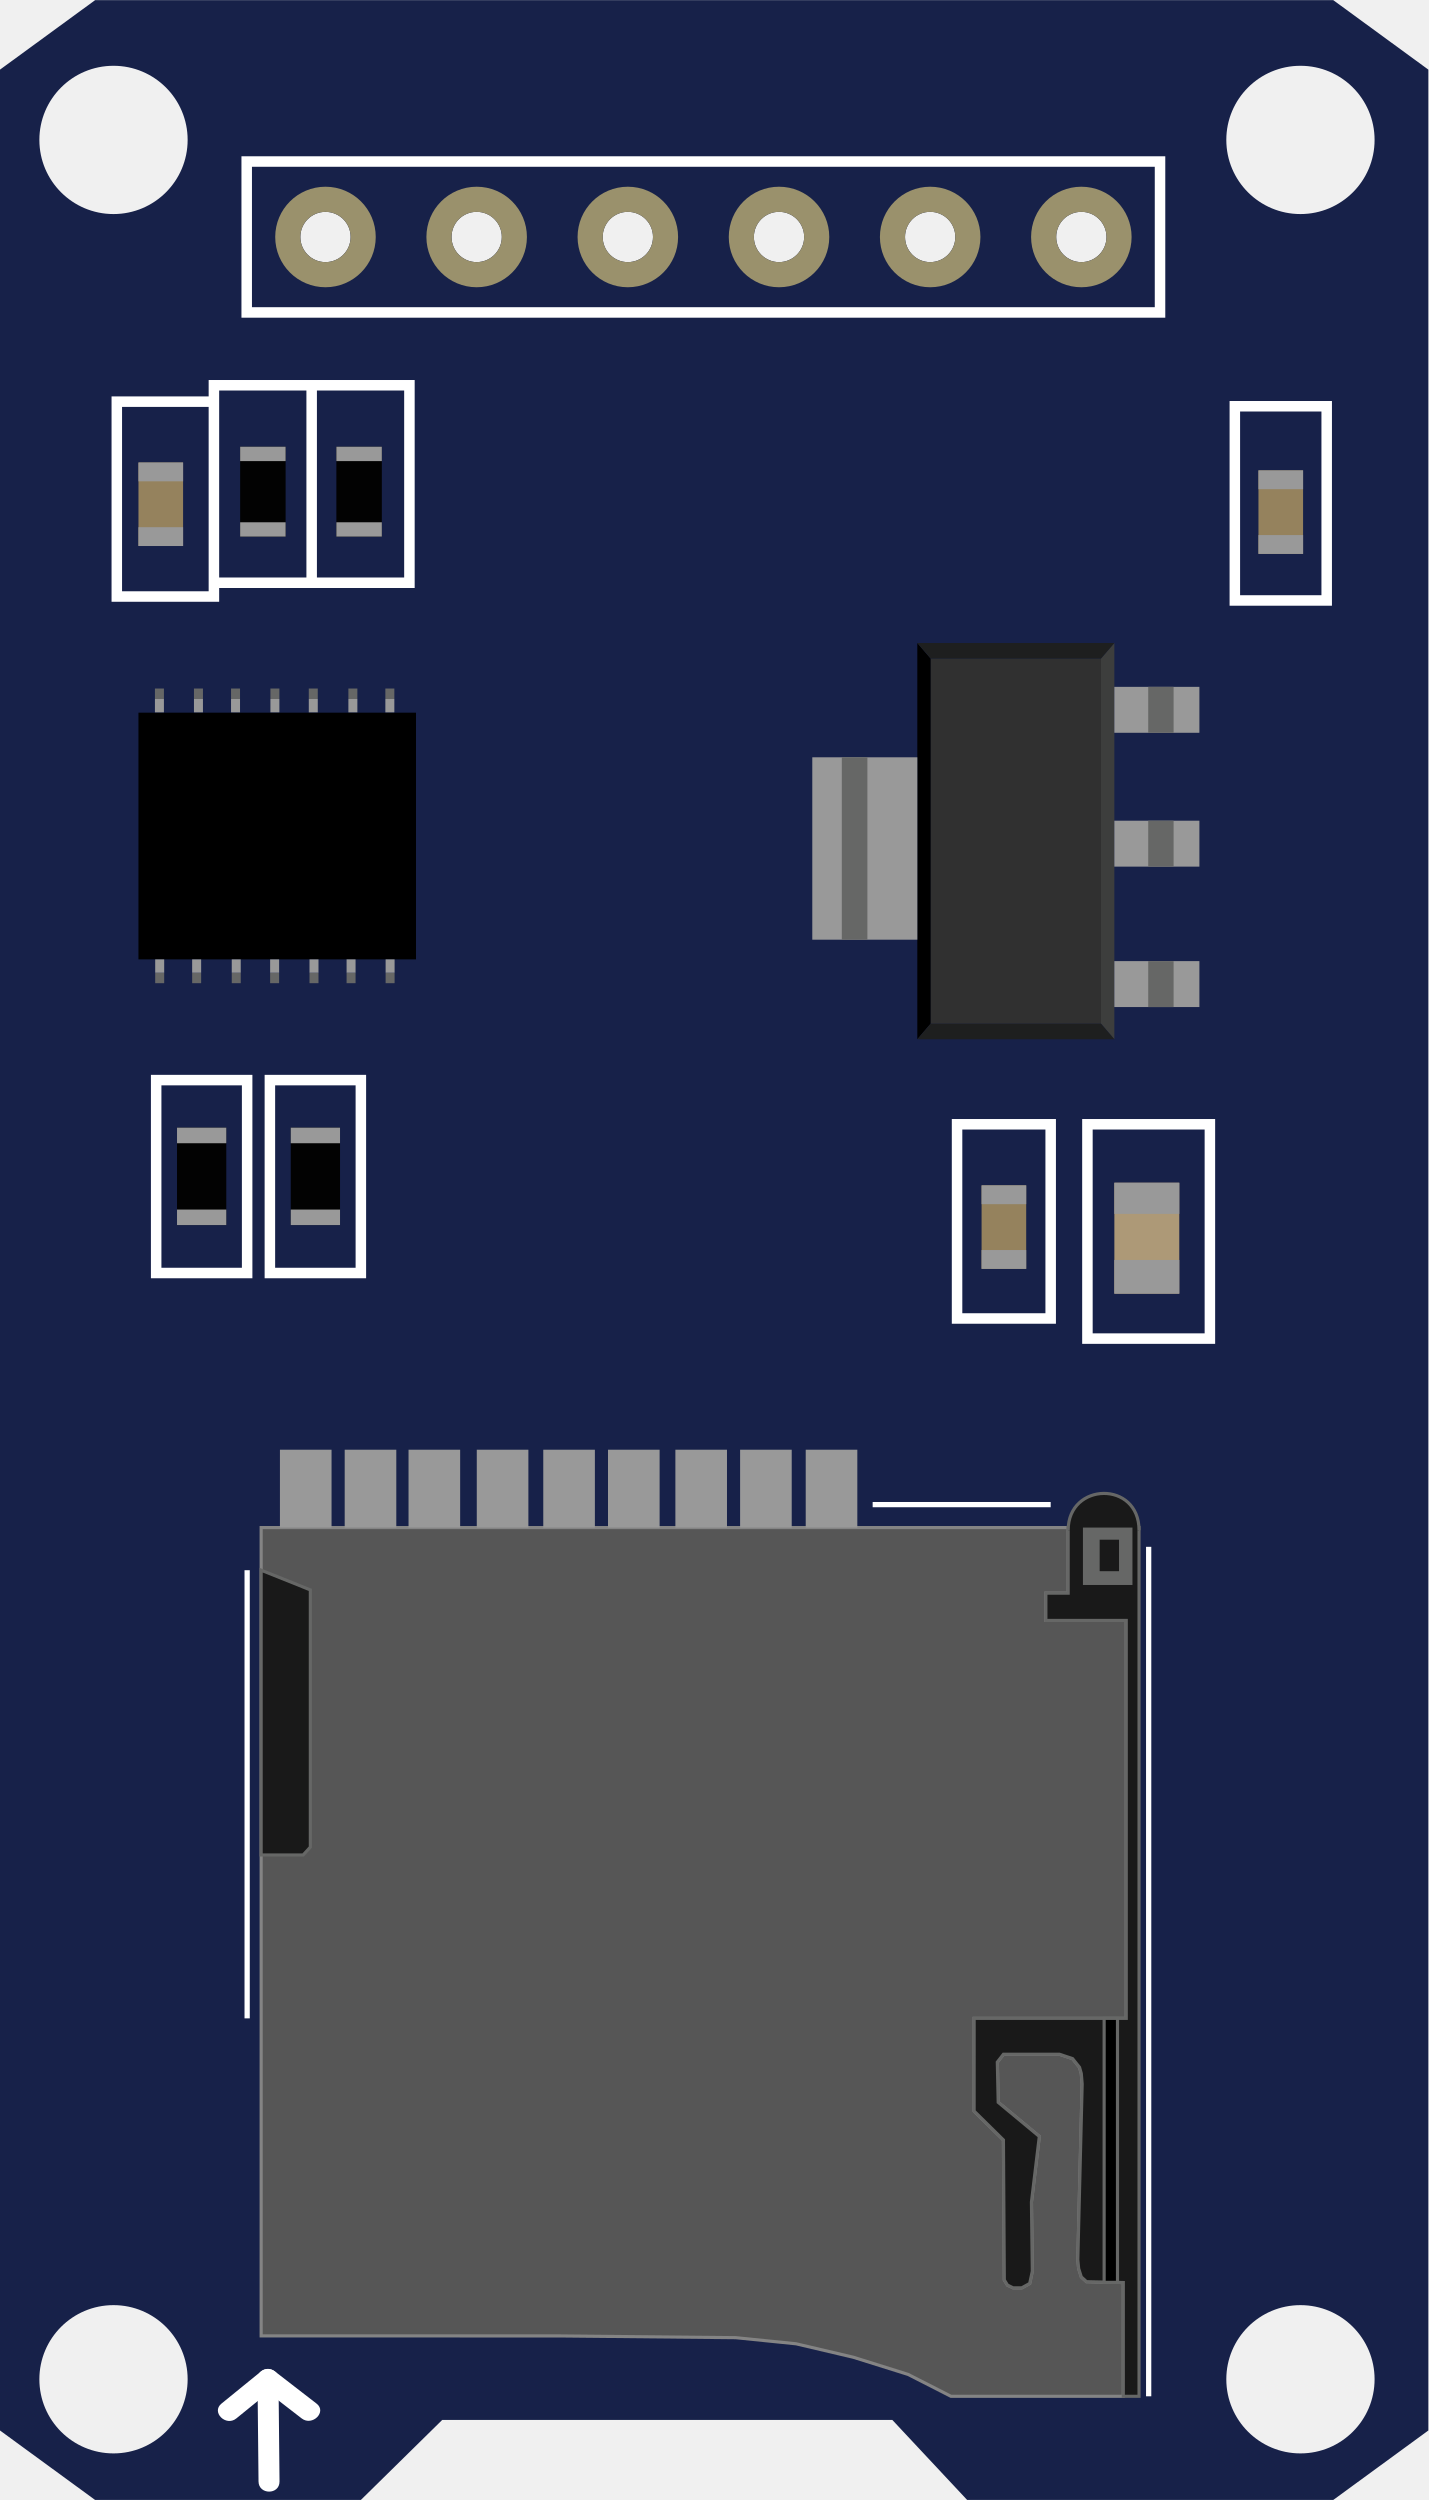
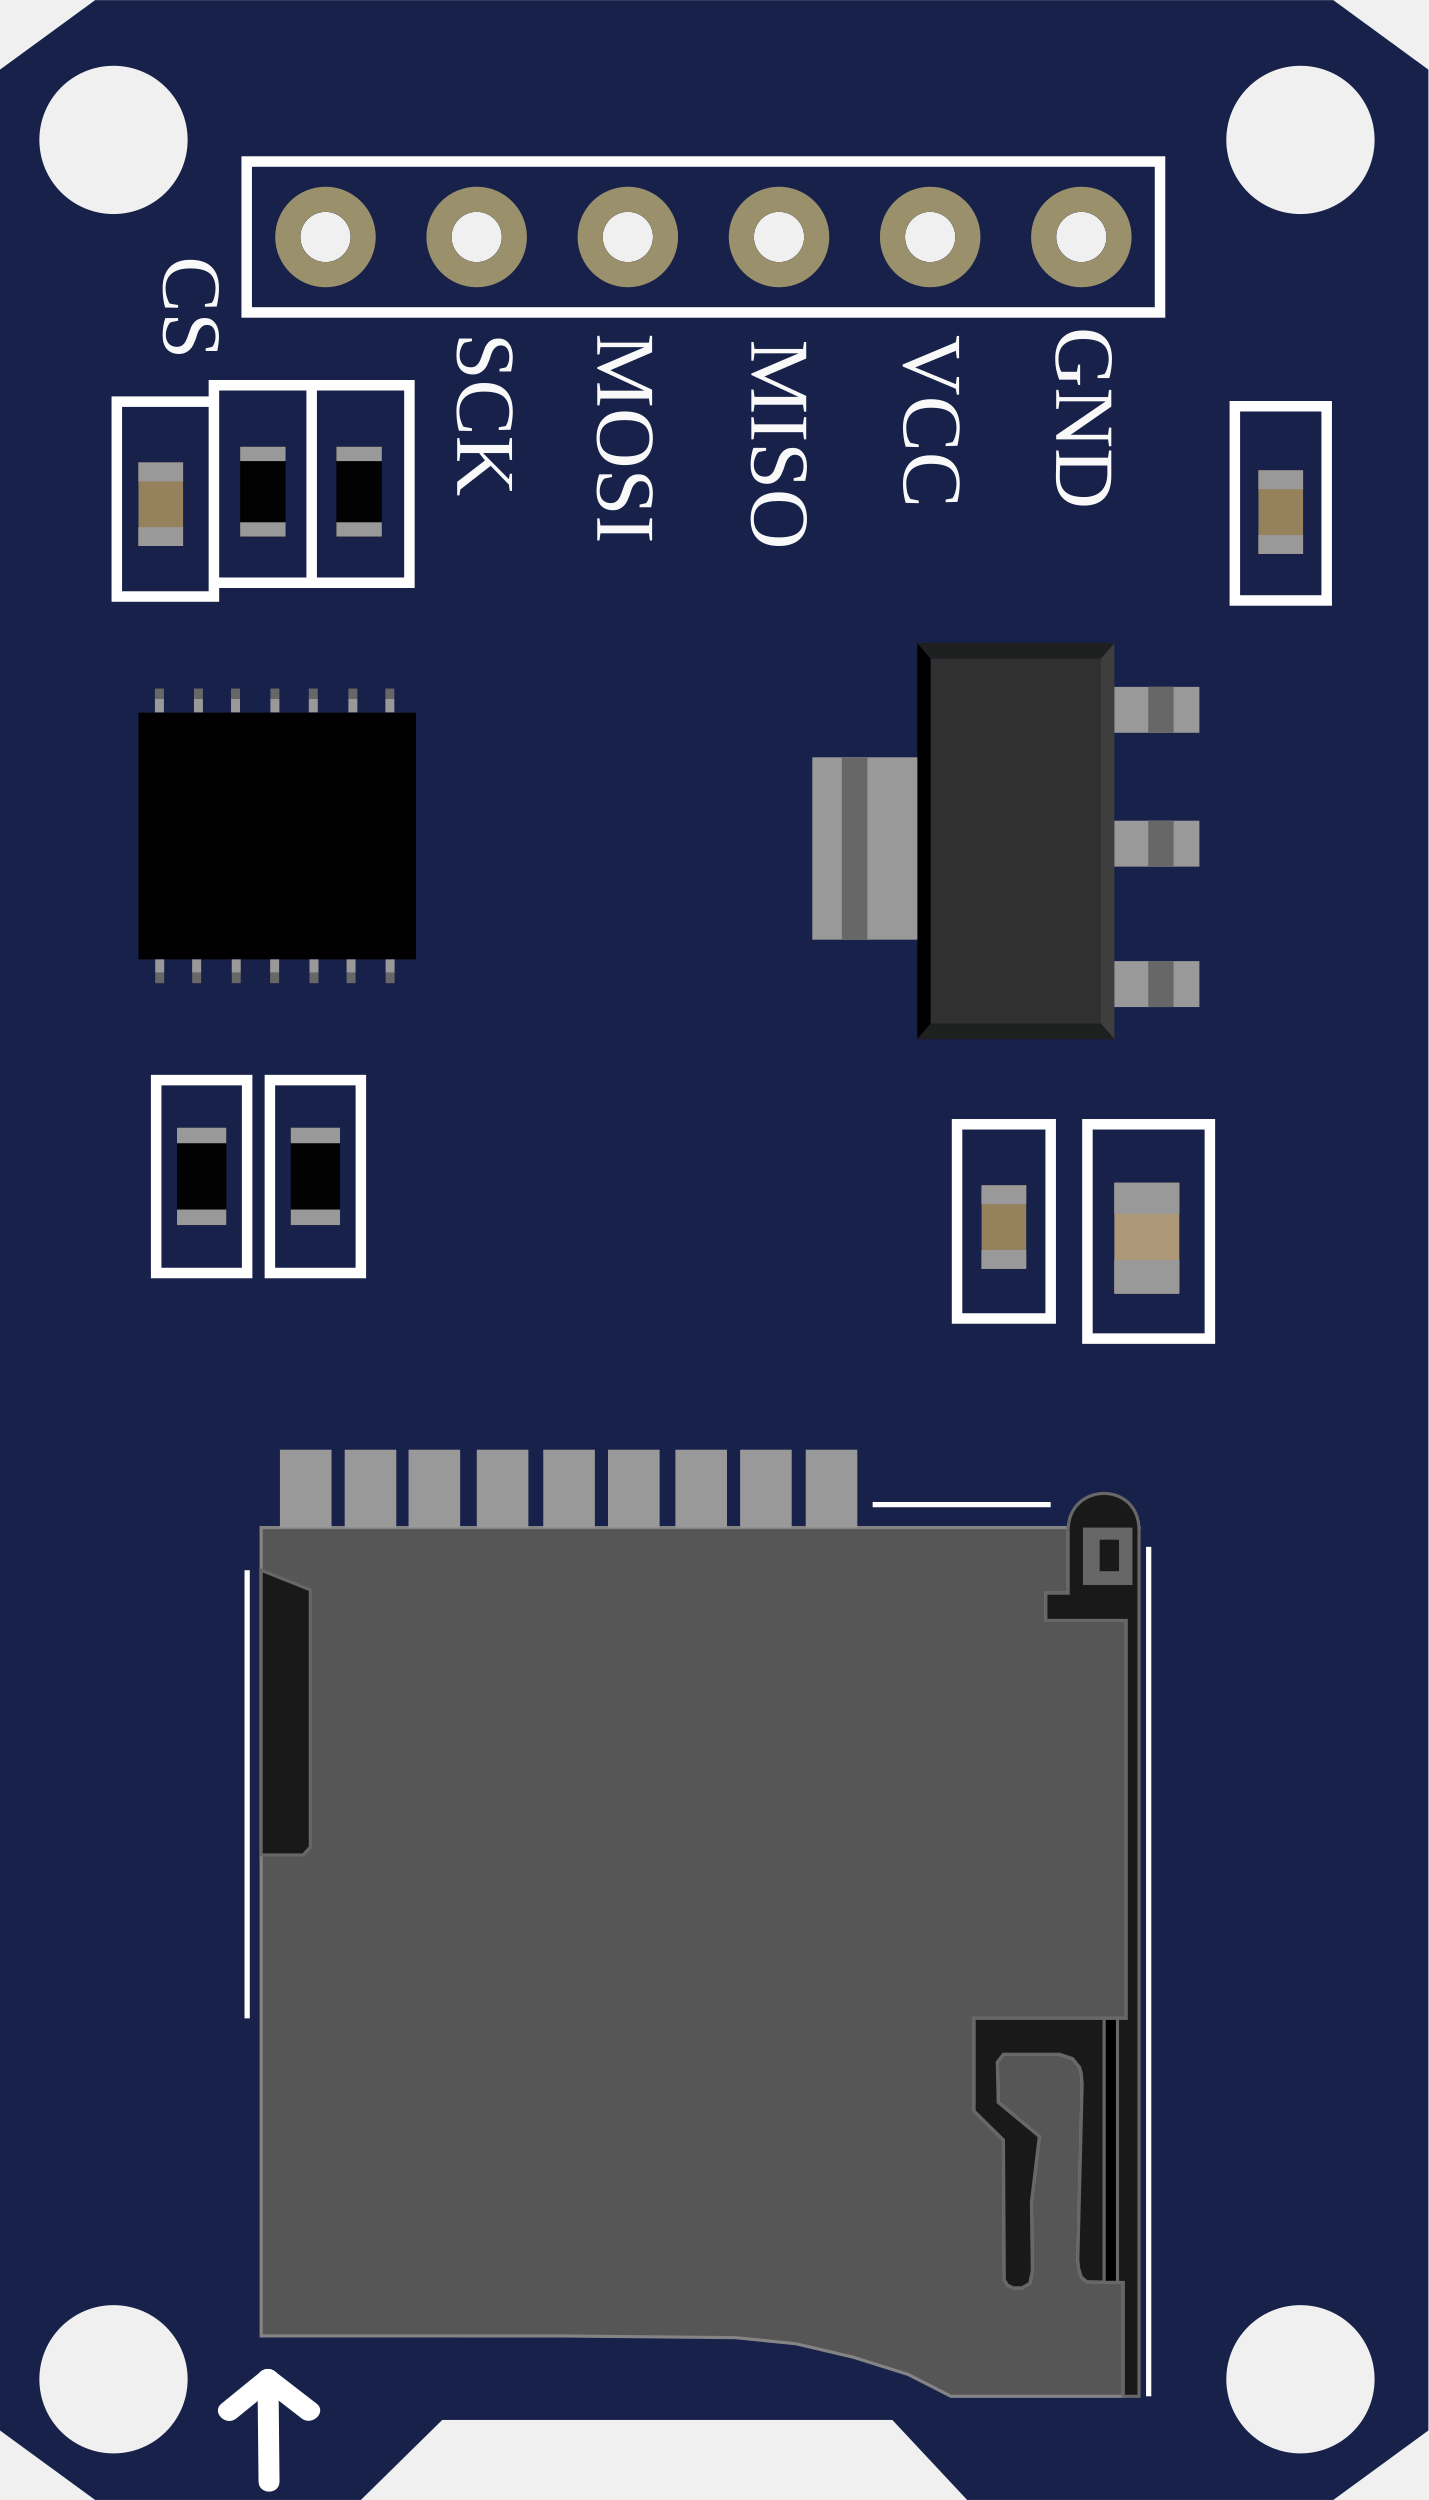
- <svg xmlns="http://www.w3.org/2000/svg" xml:space="preserve" version="1.1" id="Layer_2" baseProfile="basic" x="0px" gorn="0" y="0px" viewBox="0 0 68.03 119.06" width="0.945in" height="1.654in">
+ <svg xmlns="http://www.w3.org/2000/svg" xml:space="preserve" version="1.1" id="Layer_2" x="0px" gorn="0" y="0px" viewBox="0 0 68.03 119.06" width="0.945in" height="1.654in">
+   <defs id="defs560">
+     <rect x="30.642" y="26.886" width="7.018" height="6.128" id="rect1049" />
+     <rect x="65.634" y="22.339" width="10.774" height="11.268" id="rect1039" />
+     <rect x="33.212" y="25.403" width="10.478" height="1.977" id="rect767" />
+     <rect x="30.642" y="26.886" width="11.664" height="6.227" id="rect1049-6" />
+     <rect x="30.642" y="26.886" width="15.717" height="6.03" id="rect1049-6-2" />
+     <rect x="30.642" y="26.886" width="17.002" height="6.326" id="rect1049-6-2-5" />
+   </defs>
  <g id="breadboard">
-     <path d="M4.53,0.002L0,3.311v112.443l4.529,3.309h12.658l3.875-3.811H42.5l3.563,3.811H63.5l4.53-3.309V3.311l-4.529-3.309H4.53z M5.406,116.846c-1.95,0-3.531-1.58-3.531-3.531c0-1.949,1.581-3.531,3.531-3.531s3.531,1.582,3.531,3.531C8.938,115.266,7.356,116.846,5.406,116.846z M5.406,10.19c-1.95,0-3.531-1.581-3.531-3.531s1.581-3.531,3.531-3.531s3.531,1.581,3.531,3.531S7.356,10.19,5.406,10.19z M15.502,12.479c-0.661,0-1.197-0.536-1.197-1.197s0.536-1.197,1.197-1.197S16.7,10.62,16.7,11.281S16.164,12.479,15.502,12.479z M22.703,12.479c-0.662,0-1.198-0.536-1.198-1.198s0.536-1.198,1.198-1.198S23.9,10.62,23.9,11.281S23.364,12.479,22.703,12.479z M29.903,12.479c-0.662,0-1.198-0.536-1.198-1.198s0.536-1.198,1.198-1.198s1.198,0.536,1.198,1.198S30.564,12.479,29.903,12.479z M37.104,12.479c-0.661,0-1.198-0.536-1.198-1.198s0.537-1.198,1.198-1.198c0.66,0,1.197,0.536,1.197,1.198S37.764,12.479,37.104,12.479z M44.303,12.479c-0.662,0-1.198-0.536-1.198-1.198s0.536-1.198,1.198-1.198c0.661,0,1.197,0.536,1.197,1.198S44.964,12.479,44.303,12.479z M51.503,12.479c-0.661,0-1.198-0.536-1.198-1.198s0.537-1.198,1.198-1.198c0.66,0,1.197,0.536,1.197,1.198S52.163,12.479,51.503,12.479z M61.938,116.846c-1.95,0-3.531-1.58-3.531-3.531c0-1.949,1.581-3.531,3.531-3.531s3.531,1.582,3.531,3.531C65.469,115.266,63.888,116.846,61.938,116.846z M65.469,6.659c0,1.95-1.581,3.531-3.531,3.531s-3.531-1.581-3.531-3.531s1.581-3.531,3.531-3.531S65.469,4.708,65.469,6.659z" fill="#172149" />
+     <path d="M4.53,0.002L0,3.311v112.443l4.529,3.309h12.658l3.875-3.811H42.5l3.563,3.811H63.5l4.53-3.309V3.311l-4.529-3.309H4.53z M5.406,116.846c-1.95,0-3.531-1.58-3.531-3.531c0-1.949,1.581-3.531,3.531-3.531s3.531,1.582,3.531,3.531C8.938,115.266,7.356,116.846,5.406,116.846z M5.406,10.19c-1.95,0-3.531-1.581-3.531-3.531s1.581-3.531,3.531-3.531s3.531,1.581,3.531,3.531S7.356,10.19,5.406,10.19z M15.502,12.479c-0.661,0-1.197-0.536-1.197-1.197s0.536-1.197,1.197-1.197S16.7,10.62,16.7,11.281S16.164,12.479,15.502,12.479z M22.703,12.479c-0.662,0-1.198-0.536-1.198-1.198s0.536-1.198,1.198-1.198S23.9,10.62,23.9,11.281S23.364,12.479,22.703,12.479z M29.903,12.479c-0.662,0-1.198-0.536-1.198-1.198s0.536-1.198,1.198-1.198s1.198,0.536,1.198,1.198S30.564,12.479,29.903,12.479z M37.104,12.479c-0.661,0-1.198-0.536-1.198-1.198s0.537-1.198,1.198-1.198c0.66,0,1.197,0.536,1.197,1.198S37.764,12.479,37.104,12.479z M44.303,12.479c-0.662,0-1.198-0.536-1.198-1.198s0.536-1.198,1.198-1.198c0.661,0,1.197,0.536,1.197,1.198S44.964,12.479,44.303,12.479z M51.503,12.479c-0.661,0-1.198-0.536-1.198-1.198s0.537-1.198,1.198-1.198c0.66,0,1.197,0.536,1.197,1.198S52.163,12.479,51.503,12.479z M61.938,116.846c-1.95,0-3.531-1.58-3.531-3.531c0-1.949,1.581-3.531,3.531-3.531s3.531,1.582,3.531,3.531C65.469,115.266,63.888,116.846,61.938,116.846z M65.469,6.659c0,1.95-1.581,3.531-3.531,3.531s-3.531-1.581-3.531-3.531s1.581-3.531,3.531-3.531S65.469,4.708,65.469,6.659z" fill="#172149" id="path284" />
    <g id="silkscreen" gorn="0.2">
-       <rect stroke-width="0.5" x="45.583" y="53.542" stroke-miterlimit="10" stroke="#FFFFFF" width="4.459" fill="none" height="9.25" />
-       <rect stroke-width="0.5" x="51.792" y="53.542" stroke-miterlimit="10" stroke="#FFFFFF" width="5.833" fill="none" height="10.208" />
-       <rect stroke-width="0.5" x="58.813" y="19.344" stroke-miterlimit="10" stroke="#FFFFFF" width="4.375" fill="none" height="9.25" />
-       <path stroke-width="0.5" d="M10.188,18.344h4.656H19.5v9.406h-4.656h-4.656V18.344z M14.844,27.75v-9.406 M10.188,19.125H5.563v9.281h4.625V27.75" stroke-miterlimit="10" stroke="#FFFFFF" fill="none" />
-       <rect stroke-width="0.5" x="12.854" y="51.438" stroke-miterlimit="10" stroke="#FFFFFF" width="4.333" fill="none" height="9.188" />
-       <rect stroke-width="0.5" x="7.438" y="51.438" stroke-miterlimit="10" stroke="#FFFFFF" width="4.333" fill="none" height="9.188" />
-       <rect stroke-width="0.5" x="11.75" y="7.688" stroke-miterlimit="10" stroke="#FFFFFF" width="43.5" fill="none" height="7.188" />
-       <g>
-         <line stroke-width="0.25" stroke-miterlimit="10" y1="114.126" stroke="#FFFFFF" y2="73.667" x1="54.709" fill="none" x2="54.709" />
-         <line stroke-width="0.25" stroke-miterlimit="10" y1="74.781" stroke="#FFFFFF" y2="96.126" x1="11.771" fill="none" x2="11.771" />
-         <line stroke-width="0.25" stroke-miterlimit="10" y1="71.657" stroke="#FFFFFF" y2="71.657" x1="41.563" fill="none" x2="50.042" />
-       </g>
-       <g>
-         <g>
-           <path d="M11.255,115.181c0.621-0.505,1.242-1.01,1.862-1.515c-0.236,0-0.471,0-0.707,0c0.653,0.505,1.307,1.01,1.96,1.515c0.503,0.389,1.217-0.313,0.707-0.707c-0.653-0.505-1.307-1.01-1.96-1.515c-0.233-0.181-0.474-0.189-0.707,0c-0.621,0.505-1.242,1.01-1.862,1.515C10.047,114.881,10.759,115.584,11.255,115.181L11.255,115.181z" fill="#FFFFFF" />
-           <path d="M12.264,113.313c0.016,1.623,0.033,3.246,0.049,4.869c0.006,0.645,1.006,0.646,1,0c-0.016-1.623-0.033-3.246-0.049-4.869C13.257,112.668,12.257,112.667,12.264,113.313L12.264,113.313z" fill="#FFFFFF" />
-         </g>
-       </g>
-     </g>
-     <g>
-       <g>
-         <rect x="44.308" y="31.358" width="8.15" fill="#303030" height="17.395" />
-         <polygon points="53.074,49.465 53.074,49.492 52.439,48.752 52.439,31.358 53.074,30.619 " fill="#3D3E3D" />
-         <polygon points="44.324,48.752 43.69,49.494 43.69,48.752 43.69,31.358 43.69,30.619 44.324,31.358 44.324,31.358 " />
-         <polygon points="43.69,49.494 43.69,49.494 44.324,48.752 52.439,48.752 53.074,49.494 " fill="#1E1F1F" />
-         <polygon points="44.324,31.358 43.69,30.619 53.074,30.619 52.439,31.358 44.324,31.358 " fill="#1E1F1F" />
-       </g>
-       <g>
-         <rect x="53.074" y="32.708" width="4.051" fill="#999999" height="2.188" />
-         <rect x="54.688" y="32.708" width="1.208" fill="#666766" height="2.188" />
-       </g>
-       <g>
-         <rect x="38.688" y="36.063" width="5.003" fill="#999999" height="8.688" />
-         <rect x="40.094" y="36.063" width="1.219" fill="#666766" height="8.688" />
-       </g>
-       <g>
-         <rect x="53.074" y="39.083" width="4.051" fill="#999999" height="2.188" />
-         <rect x="54.688" y="39.083" width="1.208" fill="#666766" height="2.188" />
-       </g>
-       <g>
-         <rect x="53.074" y="45.771" width="4.051" fill="#999999" height="2.188" />
-         <rect x="54.688" y="45.771" width="1.208" fill="#666766" height="2.188" />
-       </g>
-     </g>
-     <g>
-       <rect x="59.938" y="22.398" width="2.125" fill="#95825D" height="3.977" />
-       <rect x="59.938" y="22.398" width="2.125" fill="#999999" height="0.896" />
-       <rect x="59.938" y="25.479" width="2.126" fill="#999999" height="0.896" />
-     </g>
-     <g>
-       <rect x="46.751" y="56.451" width="2.125" fill="#95825D" height="3.977" />
-       <rect x="46.751" y="56.451" width="2.125" fill="#999999" height="0.896" />
-       <rect x="46.75" y="59.532" width="2.126" fill="#999999" height="0.896" />
-     </g>
-     <g>
-       <rect x="6.595" y="22.023" width="2.125" fill="#95825D" height="3.977" />
-       <rect x="6.595" y="22.023" width="2.125" fill="#999999" height="0.896" />
-       <rect x="6.594" y="25.104" width="2.126" fill="#999999" height="0.896" />
-     </g>
-     <g>
-       <rect x="11.438" y="21.271" width="2.165" fill="#020202" height="4.281" />
-       <rect x="11.438" y="24.87" width="2.165" fill="#999999" height="0.682" />
-       <rect x="11.438" y="21.271" width="2.165" fill="#999999" height="0.685" />
-     </g>
-     <g>
-       <rect x="16.021" y="21.271" width="2.165" fill="#020202" height="4.281" />
-       <rect x="16.021" y="24.87" width="2.165" fill="#999999" height="0.682" />
-       <rect x="16.021" y="21.271" width="2.165" fill="#999999" height="0.685" />
-     </g>
-     <g>
-       <rect x="13.848" y="53.703" width="2.347" fill="#020202" height="4.642" />
-       <rect x="13.848" y="57.604" width="2.347" fill="#999999" height="0.739" />
-       <rect x="13.848" y="53.703" width="2.347" fill="#999999" height="0.742" />
-     </g>
-     <g>
-       <rect x="8.431" y="53.703" width="2.347" fill="#020202" height="4.642" />
-       <rect x="8.431" y="57.604" width="2.347" fill="#999999" height="0.739" />
-       <rect x="8.431" y="53.703" width="2.347" fill="#999999" height="0.742" />
-     </g>
-     <g>
-       <rect x="53.075" y="56.326" width="3.092" fill="#AD9977" height="5.284" />
-       <rect x="53.075" y="56.326" width="3.092" fill="#999999" height="1.484" />
-       <rect x="53.074" y="60.004" width="3.093" fill="#999999" height="1.605" />
-     </g>
-     <g>
-       <rect x="6.594" y="33.938" width="13.219" height="11.75" />
-       <g>
-         <g>
-           <rect x="18.354" y="32.788" width="0.428" fill="#666766" height="0.499" />
-           <rect x="18.354" y="33.287" width="0.428" fill="#999999" height="0.635" />
-         </g>
-         <g>
-           <rect x="16.593" y="32.788" width="0.428" fill="#666766" height="0.499" />
-           <rect x="16.593" y="33.287" width="0.428" fill="#999999" height="0.635" />
-         </g>
-         <g>
-           <rect x="14.707" y="32.788" width="0.428" fill="#666766" height="0.499" />
-           <rect x="14.707" y="33.287" width="0.428" fill="#999999" height="0.635" />
-         </g>
-         <g>
-           <rect x="12.879" y="32.788" width="0.428" fill="#666766" height="0.499" />
-           <rect x="12.879" y="33.287" width="0.428" fill="#999999" height="0.635" />
-         </g>
-         <g>
-           <rect x="11.004" y="32.788" width="0.428" fill="#666766" height="0.499" />
-           <rect x="11.004" y="33.287" width="0.428" fill="#999999" height="0.635" />
-         </g>
-         <g>
-           <rect x="9.238" y="32.788" width="0.428" fill="#666766" height="0.499" />
-           <rect x="9.238" y="33.287" width="0.428" fill="#999999" height="0.635" />
-         </g>
-         <g>
-           <rect x="7.379" y="32.788" width="0.428" fill="#666766" height="0.499" />
-           <rect x="7.379" y="33.287" width="0.428" fill="#999999" height="0.635" />
-         </g>
-       </g>
-       <g>
-         <g>
-           <rect x="7.392" y="46.323" width="0.428" fill="#666766" height="0.499" />
-           <rect x="7.392" y="45.688" width="0.428" fill="#999999" height="0.635" />
-         </g>
-         <g>
-           <rect x="9.152" y="46.323" width="0.428" fill="#666766" height="0.499" />
-           <rect x="9.152" y="45.688" width="0.428" fill="#999999" height="0.635" />
-         </g>
-         <g>
-           <rect x="11.038" y="46.323" width="0.428" fill="#666766" height="0.499" />
-           <rect x="11.038" y="45.688" width="0.428" fill="#999999" height="0.635" />
-         </g>
-         <g>
-           <rect x="12.866" y="46.323" width="0.428" fill="#666766" height="0.499" />
-           <rect x="12.866" y="45.688" width="0.428" fill="#999999" height="0.635" />
-         </g>
-         <g>
-           <rect x="14.741" y="46.323" width="0.428" fill="#666766" height="0.499" />
-           <rect x="14.741" y="45.688" width="0.428" fill="#999999" height="0.635" />
-         </g>
-         <g>
-           <rect x="16.507" y="46.323" width="0.428" fill="#666766" height="0.499" />
-           <rect x="16.507" y="45.688" width="0.428" fill="#999999" height="0.635" />
-         </g>
-         <g>
-           <rect x="18.366" y="46.323" width="0.428" fill="#666766" height="0.499" />
-           <rect x="18.366" y="45.688" width="0.428" fill="#999999" height="0.635" />
-         </g>
-       </g>
-     </g>
-     <g>
-       <g>
-         <g>
-           <polygon stroke-width="0.15" stroke-miterlimit="10" stroke="#848484" points="12.438,72.75 50.875,72.75 50.875,75.875 49.813,75.875 49.813,77.172 53.641,77.172 53.641,96.126 46.397,96.126 46.396,100.542 47.792,101.917 47.834,108.584 47.984,108.828 48.25,108.959 48.667,108.959 49.042,108.751 49.102,108.471 49.167,108.167 49.125,104.876 49.5,101.751 47.542,100.126 47.5,98.209 47.792,97.834 50.459,97.834 51.084,98.042 51.417,98.459 51.5,98.751 51.542,99.251 51.334,107.626 51.375,108.042 51.5,108.438 51.75,108.667 53.501,108.708 53.501,114.126 45.292,114.126 43.25,113.084 40.641,112.266 37.917,111.626 35.042,111.334 26.667,111.251 12.438,111.25 " fill="#565656" />
-           <polygon stroke-width="0.15" stroke-miterlimit="10" stroke="#666766" points="50.875,72.75 50.875,75.875 49.813,75.875 49.813,77.172 53.641,77.172 53.641,96.126 46.397,96.126 46.396,100.542 47.792,101.917 47.834,108.584 47.984,108.828 48.25,108.959 48.667,108.959 49.042,108.751 49.102,108.471 49.167,108.167 49.125,104.876 49.5,101.751 47.542,100.126 47.5,98.209 47.792,97.834 50.459,97.834 51.084,98.042 51.417,98.459 51.5,98.751 51.542,99.251 51.334,107.626 51.375,108.042 51.5,108.438 51.75,108.667 53.501,108.708 53.501,114.126 54.25,114.126 54.25,72.75 " fill="#191919" />
-           <path stroke-width="0.15" d="M50.875,72.875c0-2.297,3.375-2.373,3.375,0" stroke-miterlimit="10" stroke="#666766" fill="#191919" />
-           <rect stroke-width="0.15" x="52.588" y="96.126" stroke-miterlimit="10" stroke="#666766" width="0.636" height="12.573" />
-           <path d="M51.578,72.75v2.734h2.359V72.75H51.578z M53.297,74.828h-0.922v-1.5h0.922V74.828z" fill="#666766" />
-         </g>
-         <polygon stroke-width="0.15" stroke-miterlimit="10" stroke="#666766" points="12.438,74.781 14.781,75.719 14.781,87.969 14.438,88.344 12.438,88.344 " fill="#191919" />
-       </g>
-       <g>
-         <rect x="22.708" y="69.042" width="2.458" fill="#999999" height="3.708" />
-         <rect x="25.875" y="69.042" width="2.458" fill="#999999" height="3.708" />
-         <rect x="28.958" y="69.042" width="2.458" fill="#999999" height="3.708" />
-         <rect x="32.167" y="69.042" width="2.458" fill="#999999" height="3.708" />
-         <rect x="35.25" y="69.042" width="2.458" fill="#999999" height="3.708" />
-         <rect x="38.375" y="69.042" width="2.458" fill="#999999" height="3.708" />
-         <rect x="13.333" y="69.042" width="2.458" fill="#999999" height="3.708" />
-         <rect x="16.417" y="69.042" width="2.458" fill="#999999" height="3.708" />
-         <rect x="19.458" y="69.042" width="2.458" fill="#999999" height="3.708" />
+       <rect stroke-width="0.5" x="45.583" y="53.542" stroke-miterlimit="10" stroke="#FFFFFF" width="4.459" fill="none" height="9.25" id="rect286" />
+       <rect stroke-width="0.5" x="51.792" y="53.542" stroke-miterlimit="10" stroke="#FFFFFF" width="5.833" fill="none" height="10.208" id="rect288" />
+       <rect stroke-width="0.5" x="58.813" y="19.344" stroke-miterlimit="10" stroke="#FFFFFF" width="4.375" fill="none" height="9.25" id="rect290" />
+       <path stroke-width="0.5" d="M10.188,18.344h4.656H19.5v9.406h-4.656h-4.656V18.344z M14.844,27.75v-9.406 M10.188,19.125H5.563v9.281h4.625V27.75" stroke-miterlimit="10" stroke="#FFFFFF" fill="none" id="path292" />
+       <rect stroke-width="0.5" x="12.854" y="51.438" stroke-miterlimit="10" stroke="#FFFFFF" width="4.333" fill="none" height="9.188" id="rect294" />
+       <rect stroke-width="0.5" x="7.438" y="51.438" stroke-miterlimit="10" stroke="#FFFFFF" width="4.333" fill="none" height="9.188" id="rect296" />
+       <rect stroke-width="0.5" x="11.75" y="7.688" stroke-miterlimit="10" stroke="#FFFFFF" width="43.5" fill="none" height="7.188" id="rect298" />
+       <g id="g306">
+         <line stroke-width="0.25" stroke-miterlimit="10" y1="114.126" stroke="#FFFFFF" y2="73.667" x1="54.709" fill="none" x2="54.709" id="line300" />
+         <line stroke-width="0.25" stroke-miterlimit="10" y1="74.781" stroke="#FFFFFF" y2="96.126" x1="11.771" fill="none" x2="11.771" id="line302" />
+         <line stroke-width="0.25" stroke-miterlimit="10" y1="71.657" stroke="#FFFFFF" y2="71.657" x1="41.563" fill="none" x2="50.042" id="line304" />
+       </g>
+       <g id="g314">
+         <g id="g312">
+           <path d="M11.255,115.181c0.621-0.505,1.242-1.01,1.862-1.515c-0.236,0-0.471,0-0.707,0c0.653,0.505,1.307,1.01,1.96,1.515c0.503,0.389,1.217-0.313,0.707-0.707c-0.653-0.505-1.307-1.01-1.96-1.515c-0.233-0.181-0.474-0.189-0.707,0c-0.621,0.505-1.242,1.01-1.862,1.515C10.047,114.881,10.759,115.584,11.255,115.181L11.255,115.181z" fill="#FFFFFF" id="path308" />
+           <path d="M12.264,113.313c0.016,1.623,0.033,3.246,0.049,4.869c0.006,0.645,1.006,0.646,1,0c-0.016-1.623-0.033-3.246-0.049-4.869C13.257,112.668,12.257,112.667,12.264,113.313L12.264,113.313z" fill="#FFFFFF" id="path310" />
+         </g>
+       </g>
+     </g>
+     <g id="g353">
+       <g id="g327">
+         <rect x="44.308" y="31.358" width="8.15" fill="#303030" height="17.395" id="rect317" />
+         <polygon points="53.074,49.465 53.074,49.492 52.439,48.752 52.439,31.358 53.074,30.619 " fill="#3D3E3D" id="polygon319" />
+         <polygon points="44.324,48.752 43.69,49.494 43.69,48.752 43.69,31.358 43.69,30.619 44.324,31.358 44.324,31.358 " id="polygon321" />
+         <polygon points="43.69,49.494 43.69,49.494 44.324,48.752 52.439,48.752 53.074,49.494 " fill="#1E1F1F" id="polygon323" />
+         <polygon points="44.324,31.358 43.69,30.619 53.074,30.619 52.439,31.358 44.324,31.358 " fill="#1E1F1F" id="polygon325" />
+       </g>
+       <g id="g333">
+         <rect x="53.074" y="32.708" width="4.051" fill="#999999" height="2.188" id="rect329" />
+         <rect x="54.688" y="32.708" width="1.208" fill="#666766" height="2.188" id="rect331" />
+       </g>
+       <g id="g339">
+         <rect x="38.688" y="36.063" width="5.003" fill="#999999" height="8.688" id="rect335" />
+         <rect x="40.094" y="36.063" width="1.219" fill="#666766" height="8.688" id="rect337" />
+       </g>
+       <g id="g345">
+         <rect x="53.074" y="39.083" width="4.051" fill="#999999" height="2.188" id="rect341" />
+         <rect x="54.688" y="39.083" width="1.208" fill="#666766" height="2.188" id="rect343" />
+       </g>
+       <g id="g351">
+         <rect x="53.074" y="45.771" width="4.051" fill="#999999" height="2.188" id="rect347" />
+         <rect x="54.688" y="45.771" width="1.208" fill="#666766" height="2.188" id="rect349" />
+       </g>
+     </g>
+     <g id="g361">
+       <rect x="59.938" y="22.398" width="2.125" fill="#95825D" height="3.977" id="rect355" />
+       <rect x="59.938" y="22.398" width="2.125" fill="#999999" height="0.896" id="rect357" />
+       <rect x="59.938" y="25.479" width="2.126" fill="#999999" height="0.896" id="rect359" />
+     </g>
+     <g id="g369">
+       <rect x="46.751" y="56.451" width="2.125" fill="#95825D" height="3.977" id="rect363" />
+       <rect x="46.751" y="56.451" width="2.125" fill="#999999" height="0.896" id="rect365" />
+       <rect x="46.75" y="59.532" width="2.126" fill="#999999" height="0.896" id="rect367" />
+     </g>
+     <g id="g377">
+       <rect x="6.595" y="22.023" width="2.125" fill="#95825D" height="3.977" id="rect371" />
+       <rect x="6.595" y="22.023" width="2.125" fill="#999999" height="0.896" id="rect373" />
+       <rect x="6.594" y="25.104" width="2.126" fill="#999999" height="0.896" id="rect375" />
+     </g>
+     <g id="g385">
+       <rect x="11.438" y="21.271" width="2.165" fill="#020202" height="4.281" id="rect379" />
+       <rect x="11.438" y="24.87" width="2.165" fill="#999999" height="0.682" id="rect381" />
+       <rect x="11.438" y="21.271" width="2.165" fill="#999999" height="0.685" id="rect383" />
+     </g>
+     <g id="g393">
+       <rect x="16.021" y="21.271" width="2.165" fill="#020202" height="4.281" id="rect387" />
+       <rect x="16.021" y="24.87" width="2.165" fill="#999999" height="0.682" id="rect389" />
+       <rect x="16.021" y="21.271" width="2.165" fill="#999999" height="0.685" id="rect391" />
+     </g>
+     <g id="g401">
+       <rect x="13.848" y="53.703" width="2.347" fill="#020202" height="4.642" id="rect395" />
+       <rect x="13.848" y="57.604" width="2.347" fill="#999999" height="0.739" id="rect397" />
+       <rect x="13.848" y="53.703" width="2.347" fill="#999999" height="0.742" id="rect399" />
+     </g>
+     <g id="g409">
+       <rect x="8.431" y="53.703" width="2.347" fill="#020202" height="4.642" id="rect403" />
+       <rect x="8.431" y="57.604" width="2.347" fill="#999999" height="0.739" id="rect405" />
+       <rect x="8.431" y="53.703" width="2.347" fill="#999999" height="0.742" id="rect407" />
+     </g>
+     <g id="g417">
+       <rect x="53.075" y="56.326" width="3.092" fill="#AD9977" height="5.284" id="rect411" />
+       <rect x="53.075" y="56.326" width="3.092" fill="#999999" height="1.484" id="rect413" />
+       <rect x="53.074" y="60.004" width="3.093" fill="#999999" height="1.605" id="rect415" />
+     </g>
+     <g id="g509">
+       <rect x="6.594" y="33.938" width="13.219" height="11.75" id="rect419" />
+       <g id="g463">
+         <g id="g425">
+           <rect x="18.354" y="32.788" width="0.428" fill="#666766" height="0.499" id="rect421" />
+           <rect x="18.354" y="33.287" width="0.428" fill="#999999" height="0.635" id="rect423" />
+         </g>
+         <g id="g431">
+           <rect x="16.593" y="32.788" width="0.428" fill="#666766" height="0.499" id="rect427" />
+           <rect x="16.593" y="33.287" width="0.428" fill="#999999" height="0.635" id="rect429" />
+         </g>
+         <g id="g437">
+           <rect x="14.707" y="32.788" width="0.428" fill="#666766" height="0.499" id="rect433" />
+           <rect x="14.707" y="33.287" width="0.428" fill="#999999" height="0.635" id="rect435" />
+         </g>
+         <g id="g443">
+           <rect x="12.879" y="32.788" width="0.428" fill="#666766" height="0.499" id="rect439" />
+           <rect x="12.879" y="33.287" width="0.428" fill="#999999" height="0.635" id="rect441" />
+         </g>
+         <g id="g449">
+           <rect x="11.004" y="32.788" width="0.428" fill="#666766" height="0.499" id="rect445" />
+           <rect x="11.004" y="33.287" width="0.428" fill="#999999" height="0.635" id="rect447" />
+         </g>
+         <g id="g455">
+           <rect x="9.238" y="32.788" width="0.428" fill="#666766" height="0.499" id="rect451" />
+           <rect x="9.238" y="33.287" width="0.428" fill="#999999" height="0.635" id="rect453" />
+         </g>
+         <g id="g461">
+           <rect x="7.379" y="32.788" width="0.428" fill="#666766" height="0.499" id="rect457" />
+           <rect x="7.379" y="33.287" width="0.428" fill="#999999" height="0.635" id="rect459" />
+         </g>
+       </g>
+       <g id="g507">
+         <g id="g469">
+           <rect x="7.392" y="46.323" width="0.428" fill="#666766" height="0.499" id="rect465" />
+           <rect x="7.392" y="45.688" width="0.428" fill="#999999" height="0.635" id="rect467" />
+         </g>
+         <g id="g475">
+           <rect x="9.152" y="46.323" width="0.428" fill="#666766" height="0.499" id="rect471" />
+           <rect x="9.152" y="45.688" width="0.428" fill="#999999" height="0.635" id="rect473" />
+         </g>
+         <g id="g481">
+           <rect x="11.038" y="46.323" width="0.428" fill="#666766" height="0.499" id="rect477" />
+           <rect x="11.038" y="45.688" width="0.428" fill="#999999" height="0.635" id="rect479" />
+         </g>
+         <g id="g487">
+           <rect x="12.866" y="46.323" width="0.428" fill="#666766" height="0.499" id="rect483" />
+           <rect x="12.866" y="45.688" width="0.428" fill="#999999" height="0.635" id="rect485" />
+         </g>
+         <g id="g493">
+           <rect x="14.741" y="46.323" width="0.428" fill="#666766" height="0.499" id="rect489" />
+           <rect x="14.741" y="45.688" width="0.428" fill="#999999" height="0.635" id="rect491" />
+         </g>
+         <g id="g499">
+           <rect x="16.507" y="46.323" width="0.428" fill="#666766" height="0.499" id="rect495" />
+           <rect x="16.507" y="45.688" width="0.428" fill="#999999" height="0.635" id="rect497" />
+         </g>
+         <g id="g505">
+           <rect x="18.366" y="46.323" width="0.428" fill="#666766" height="0.499" id="rect501" />
+           <rect x="18.366" y="45.688" width="0.428" fill="#999999" height="0.635" id="rect503" />
+         </g>
+       </g>
+     </g>
+     <g id="g547">
+       <g id="g525">
+         <g id="g521">
+           <polygon stroke-width="0.15" stroke-miterlimit="10" stroke="#848484" points="12.438,72.75 50.875,72.75 50.875,75.875 49.813,75.875 49.813,77.172 53.641,77.172 53.641,96.126 46.397,96.126 46.396,100.542 47.792,101.917 47.834,108.584 47.984,108.828 48.25,108.959 48.667,108.959 49.042,108.751 49.102,108.471 49.167,108.167 49.125,104.876 49.5,101.751 47.542,100.126 47.5,98.209 47.792,97.834 50.459,97.834 51.084,98.042 51.417,98.459 51.5,98.751 51.542,99.251 51.334,107.626 51.375,108.042 51.5,108.438 51.75,108.667 53.501,108.708 53.501,114.126 45.292,114.126 43.25,113.084 40.641,112.266 37.917,111.626 35.042,111.334 26.667,111.251 12.438,111.25 " fill="#565656" id="polygon511" />
+           <polygon stroke-width="0.15" stroke-miterlimit="10" stroke="#666766" points="50.875,72.75 50.875,75.875 49.813,75.875 49.813,77.172 53.641,77.172 53.641,96.126 46.397,96.126 46.396,100.542 47.792,101.917 47.834,108.584 47.984,108.828 48.25,108.959 48.667,108.959 49.042,108.751 49.102,108.471 49.167,108.167 49.125,104.876 49.5,101.751 47.542,100.126 47.5,98.209 47.792,97.834 50.459,97.834 51.084,98.042 51.417,98.459 51.5,98.751 51.542,99.251 51.334,107.626 51.375,108.042 51.5,108.438 51.75,108.667 53.501,108.708 53.501,114.126 54.25,114.126 54.25,72.75 " fill="#191919" id="polygon513" />
+           <path stroke-width="0.15" d="M50.875,72.875c0-2.297,3.375-2.373,3.375,0" stroke-miterlimit="10" stroke="#666766" fill="#191919" id="path515" />
+           <rect stroke-width="0.15" x="52.588" y="96.126" stroke-miterlimit="10" stroke="#666766" width="0.636" height="12.573" id="rect517" />
+           <path d="M51.578,72.75v2.734h2.359V72.75H51.578z M53.297,74.828h-0.922v-1.5h0.922V74.828z" fill="#666766" id="path519" />
+         </g>
+         <polygon stroke-width="0.15" stroke-miterlimit="10" stroke="#666766" points="12.438,74.781 14.781,75.719 14.781,87.969 14.438,88.344 12.438,88.344 " fill="#191919" id="polygon523" />
+       </g>
+       <g id="g545">
+         <rect x="22.708" y="69.042" width="2.458" fill="#999999" height="3.708" id="rect527" />
+         <rect x="25.875" y="69.042" width="2.458" fill="#999999" height="3.708" id="rect529" />
+         <rect x="28.958" y="69.042" width="2.458" fill="#999999" height="3.708" id="rect531" />
+         <rect x="32.167" y="69.042" width="2.458" fill="#999999" height="3.708" id="rect533" />
+         <rect x="35.25" y="69.042" width="2.458" fill="#999999" height="3.708" id="rect535" />
+         <rect x="38.375" y="69.042" width="2.458" fill="#999999" height="3.708" id="rect537" />
+         <rect x="13.333" y="69.042" width="2.458" fill="#999999" height="3.708" id="rect539" />
+         <rect x="16.417" y="69.042" width="2.458" fill="#999999" height="3.708" id="rect541" />
+         <rect x="19.458" y="69.042" width="2.458" fill="#999999" height="3.708" id="rect543" />
      </g>
    </g>
    <g id="copper1" gorn="0.14">
      <path d="M15.502,8.888c-1.321,0-2.394,1.072-2.394,2.394c0,1.322,1.072,2.394,2.394,2.394s2.394-1.071,2.394-2.394C17.896,9.96,16.823,8.888,15.502,8.888z M15.502,12.479c-0.661,0-1.197-0.536-1.197-1.196c0-0.662,0.536-1.197,1.197-1.197s1.197,0.535,1.197,1.197C16.699,11.942,16.163,12.479,15.502,12.479z" id="connector13pin" gorn="0.14.0" fill="#9A916C" />
      <path d="M22.702,8.888c-1.321,0-2.393,1.072-2.393,2.394c0,1.322,1.071,2.394,2.393,2.394c1.322,0,2.394-1.071,2.394-2.394C25.096,9.96,24.024,8.888,22.702,8.888z M22.703,12.479c-0.661,0-1.197-0.536-1.197-1.196c0-0.662,0.536-1.197,1.197-1.197s1.196,0.535,1.196,1.197C23.899,11.942,23.364,12.479,22.703,12.479z" id="connector12pin" gorn="0.14.1" fill="#9A916C" />
      <path d="M29.902,8.888c-1.321,0-2.393,1.072-2.393,2.394c0,1.322,1.071,2.394,2.393,2.394c1.322,0,2.394-1.071,2.394-2.394C32.296,9.96,31.225,8.888,29.902,8.888z M29.904,12.479c-0.661,0-1.197-0.536-1.197-1.196c0-0.662,0.536-1.197,1.197-1.197s1.196,0.535,1.196,1.197C31.101,11.942,30.565,12.479,29.904,12.479z" id="connector11pin" gorn="0.14.2" fill="#9A916C" />
      <path d="M37.103,8.888c-1.321,0-2.393,1.072-2.393,2.394c0,1.322,1.072,2.394,2.393,2.394c1.322,0,2.394-1.071,2.394-2.394C39.496,9.96,38.425,8.888,37.103,8.888z M37.103,12.479c-0.661,0-1.196-0.536-1.196-1.196c0-0.662,0.535-1.197,1.196-1.197S38.3,10.62,38.3,11.282C38.3,11.942,37.764,12.479,37.103,12.479z" id="connector10pin" gorn="0.14.3" fill="#9A916C" />
      <path d="M44.302,8.888c-1.321,0-2.393,1.072-2.393,2.394c0,1.322,1.071,2.394,2.393,2.394c1.322,0,2.394-1.071,2.394-2.394C46.695,9.96,45.624,8.888,44.302,8.888z M44.302,12.479c-0.661,0-1.196-0.536-1.196-1.196c0-0.662,0.535-1.197,1.196-1.197s1.197,0.535,1.197,1.197C45.499,11.942,44.963,12.479,44.302,12.479z" id="connector9pin" gorn="0.14.4" fill="#9A916C" />
      <path d="M51.502,8.888c-1.321,0-2.393,1.072-2.393,2.394c0,1.322,1.071,2.394,2.393,2.394c1.322,0,2.394-1.071,2.394-2.394C53.896,9.96,52.824,8.888,51.502,8.888z M51.502,12.479c-0.661,0-1.196-0.536-1.196-1.196c0-0.662,0.535-1.197,1.196-1.197s1.197,0.535,1.197,1.197C52.699,11.942,52.163,12.479,51.502,12.479z" id="connector8pin" gorn="0.14.5" fill="#9A916C" />
    </g>
  </g>
+   <text xml:space="preserve" transform="scale(0.7500003)" id="text1037" style="fill:#f9f9f9;font-size:5.333px;white-space:pre;shape-inside:url(#rect1039)" />
+   <text xml:space="preserve" style="font-size:4px;fill:#f9f9f9;stroke-width:0.75" x="15.561" y="-50.306" id="text1045" transform="rotate(90)">
+     <tspan id="tspan1043" style="stroke-width:0.75" x="15.561" y="-50.306">GND</tspan>
+   </text>
+   <text xml:space="preserve" style="font-size:4px;fill:#f9f9f9;stroke-width:0.75" x="15.951" y="-43.053" id="text1045-0" transform="rotate(90)">
+     <tspan id="tspan1043-6" style="stroke-width:0.75" x="15.951" y="-43.053">VCC</tspan>
+     <tspan style="stroke-width:0.75" x="15.951" y="-38.053" id="tspan454" />
+   </text>
+   <text xml:space="preserve" transform="matrix(0,0.7500003,-0.7500003,0,31.58717,-10.77951)" id="text1047" style="font-size:5.333px;white-space:pre;shape-inside:url(#rect1049);fill:#f9f9f9">
+     <tspan x="30.643" y="31.739" id="tspan621">CS</tspan>
+   </text>
+   <text xml:space="preserve" transform="matrix(0,0.7500003,-0.7500003,0,45.58064,-7.134862)" id="text1047-0" style="font-size:5.333px;white-space:pre;shape-inside:url(#rect1049-6);fill:#f9f9f9">
+     <tspan x="30.643" y="31.739" id="tspan623">SCK</tspan>
+   </text>
+   <text xml:space="preserve" transform="matrix(0,0.7500003,-0.7500003,0,59.59206,-6.815902)" id="text1047-0-7" style="font-size:5.333px;white-space:pre;shape-inside:url(#rect1049-6-2);fill:#f9f9f9">
+     <tspan x="30.643" y="31.739" id="tspan625">MISO</tspan>
+   </text>
+   <text xml:space="preserve" transform="matrix(0,0.7500003,-0.7500003,0,52.25274,-7.11244)" id="text1047-0-7-2" style="font-size:5.333px;white-space:pre;shape-inside:url(#rect1049-6-2-5);fill:#f9f9f9">
+     <tspan x="30.643" y="31.739" id="tspan627">MOSI</tspan>
+   </text>
</svg>
